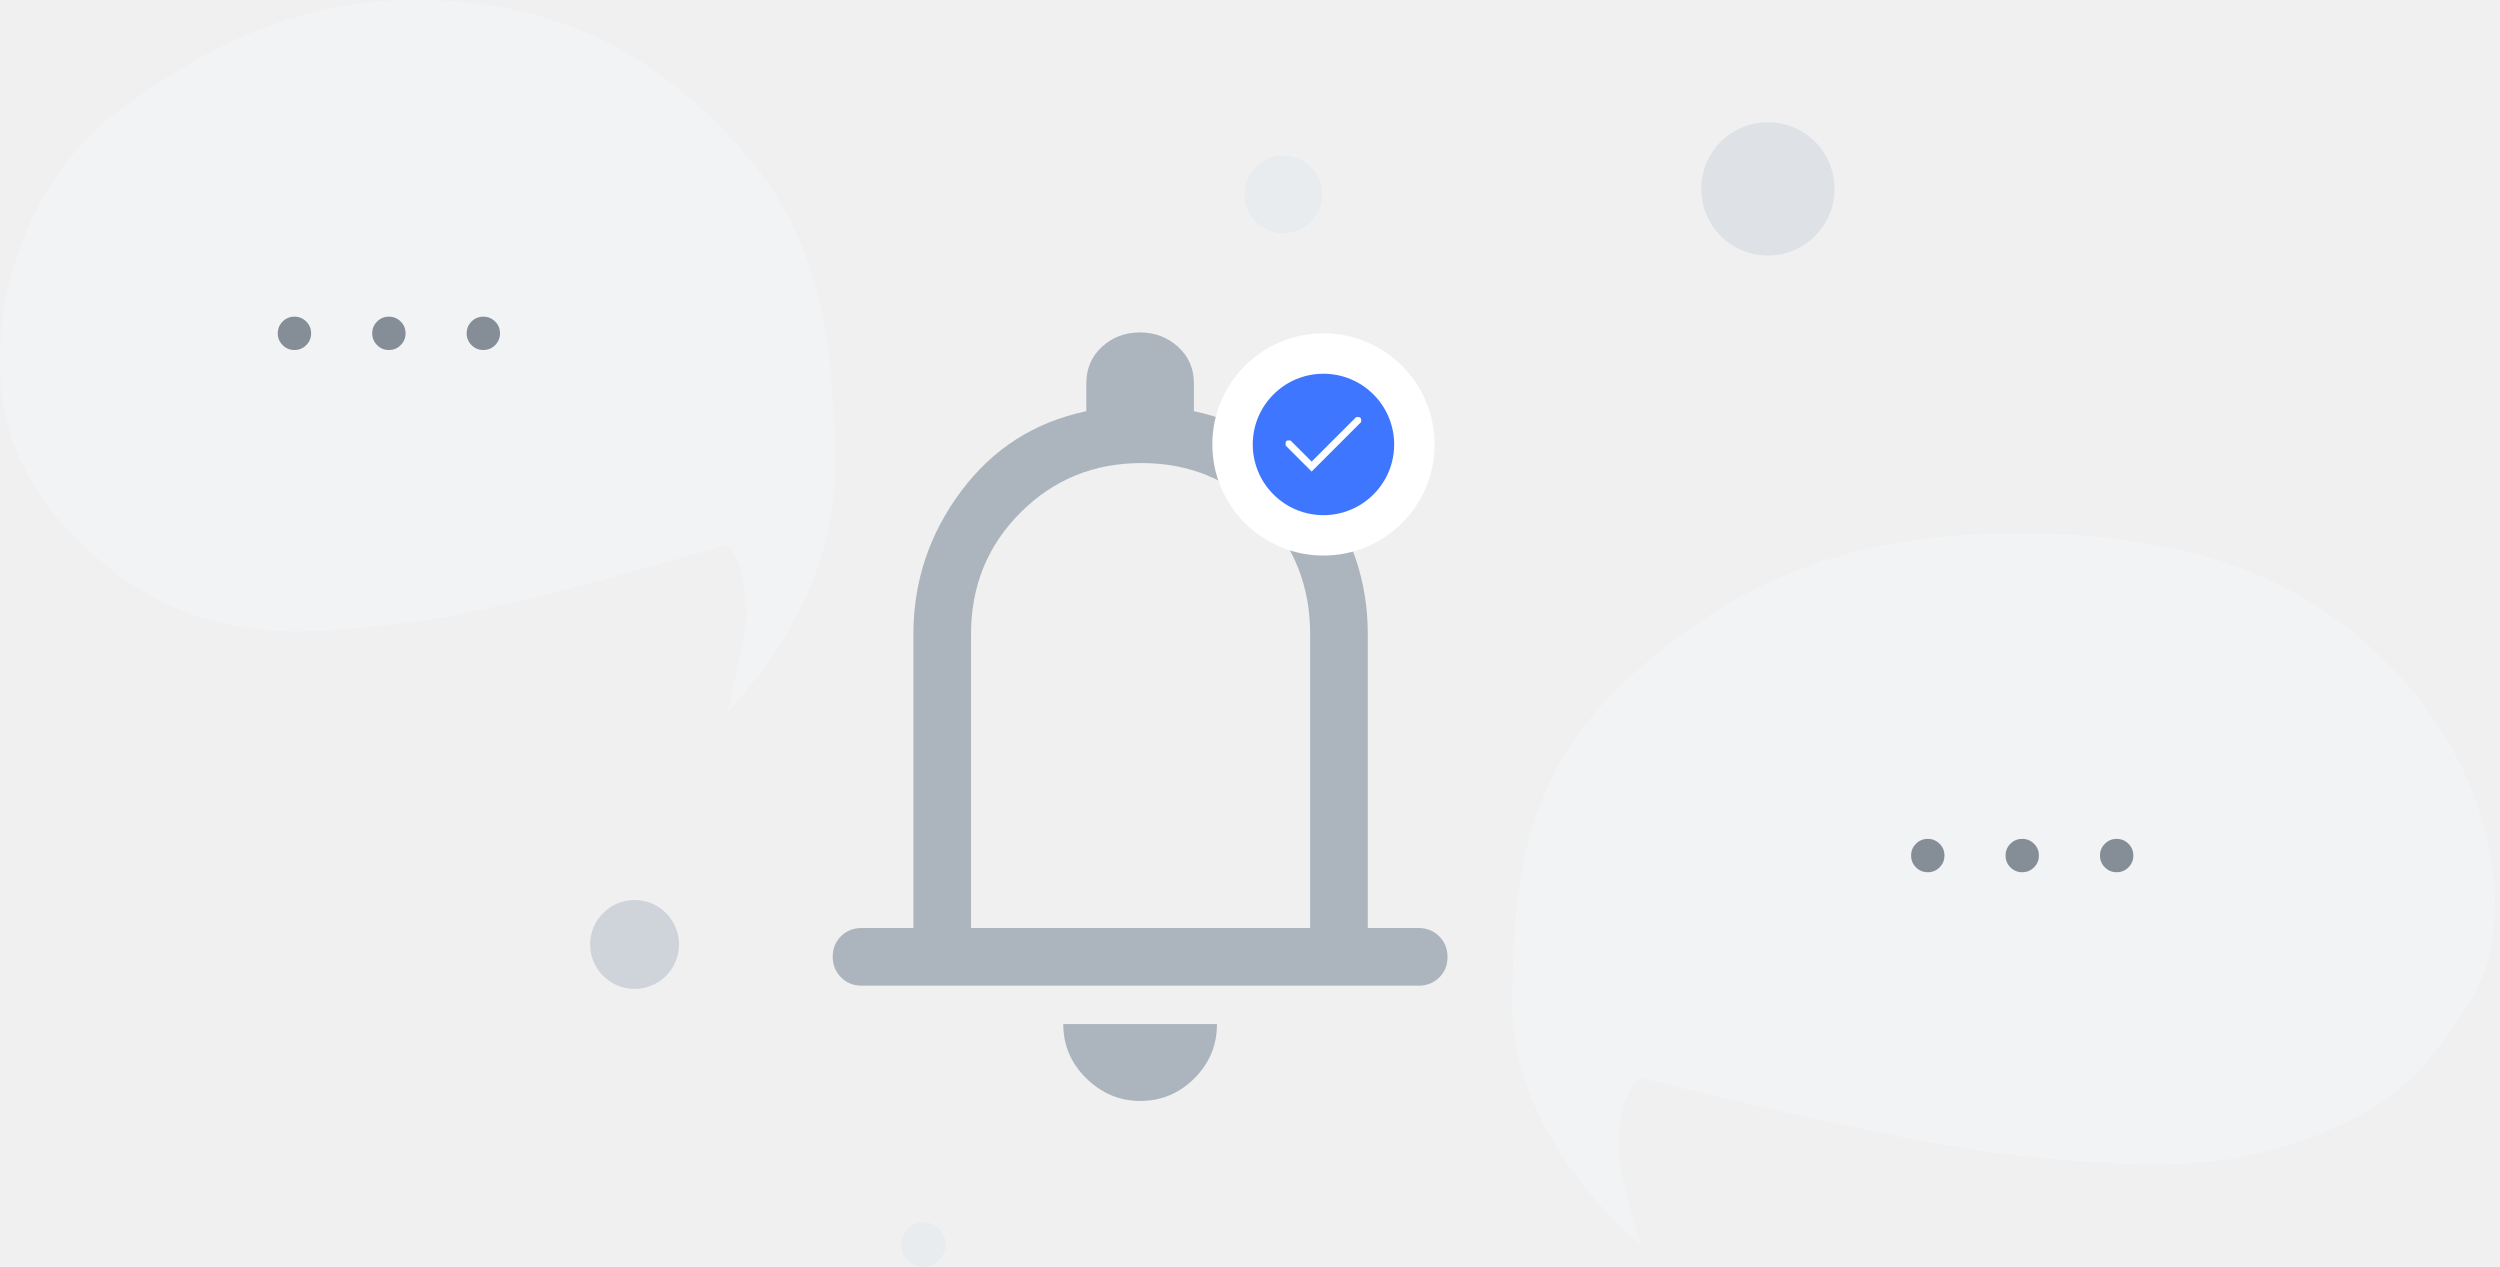
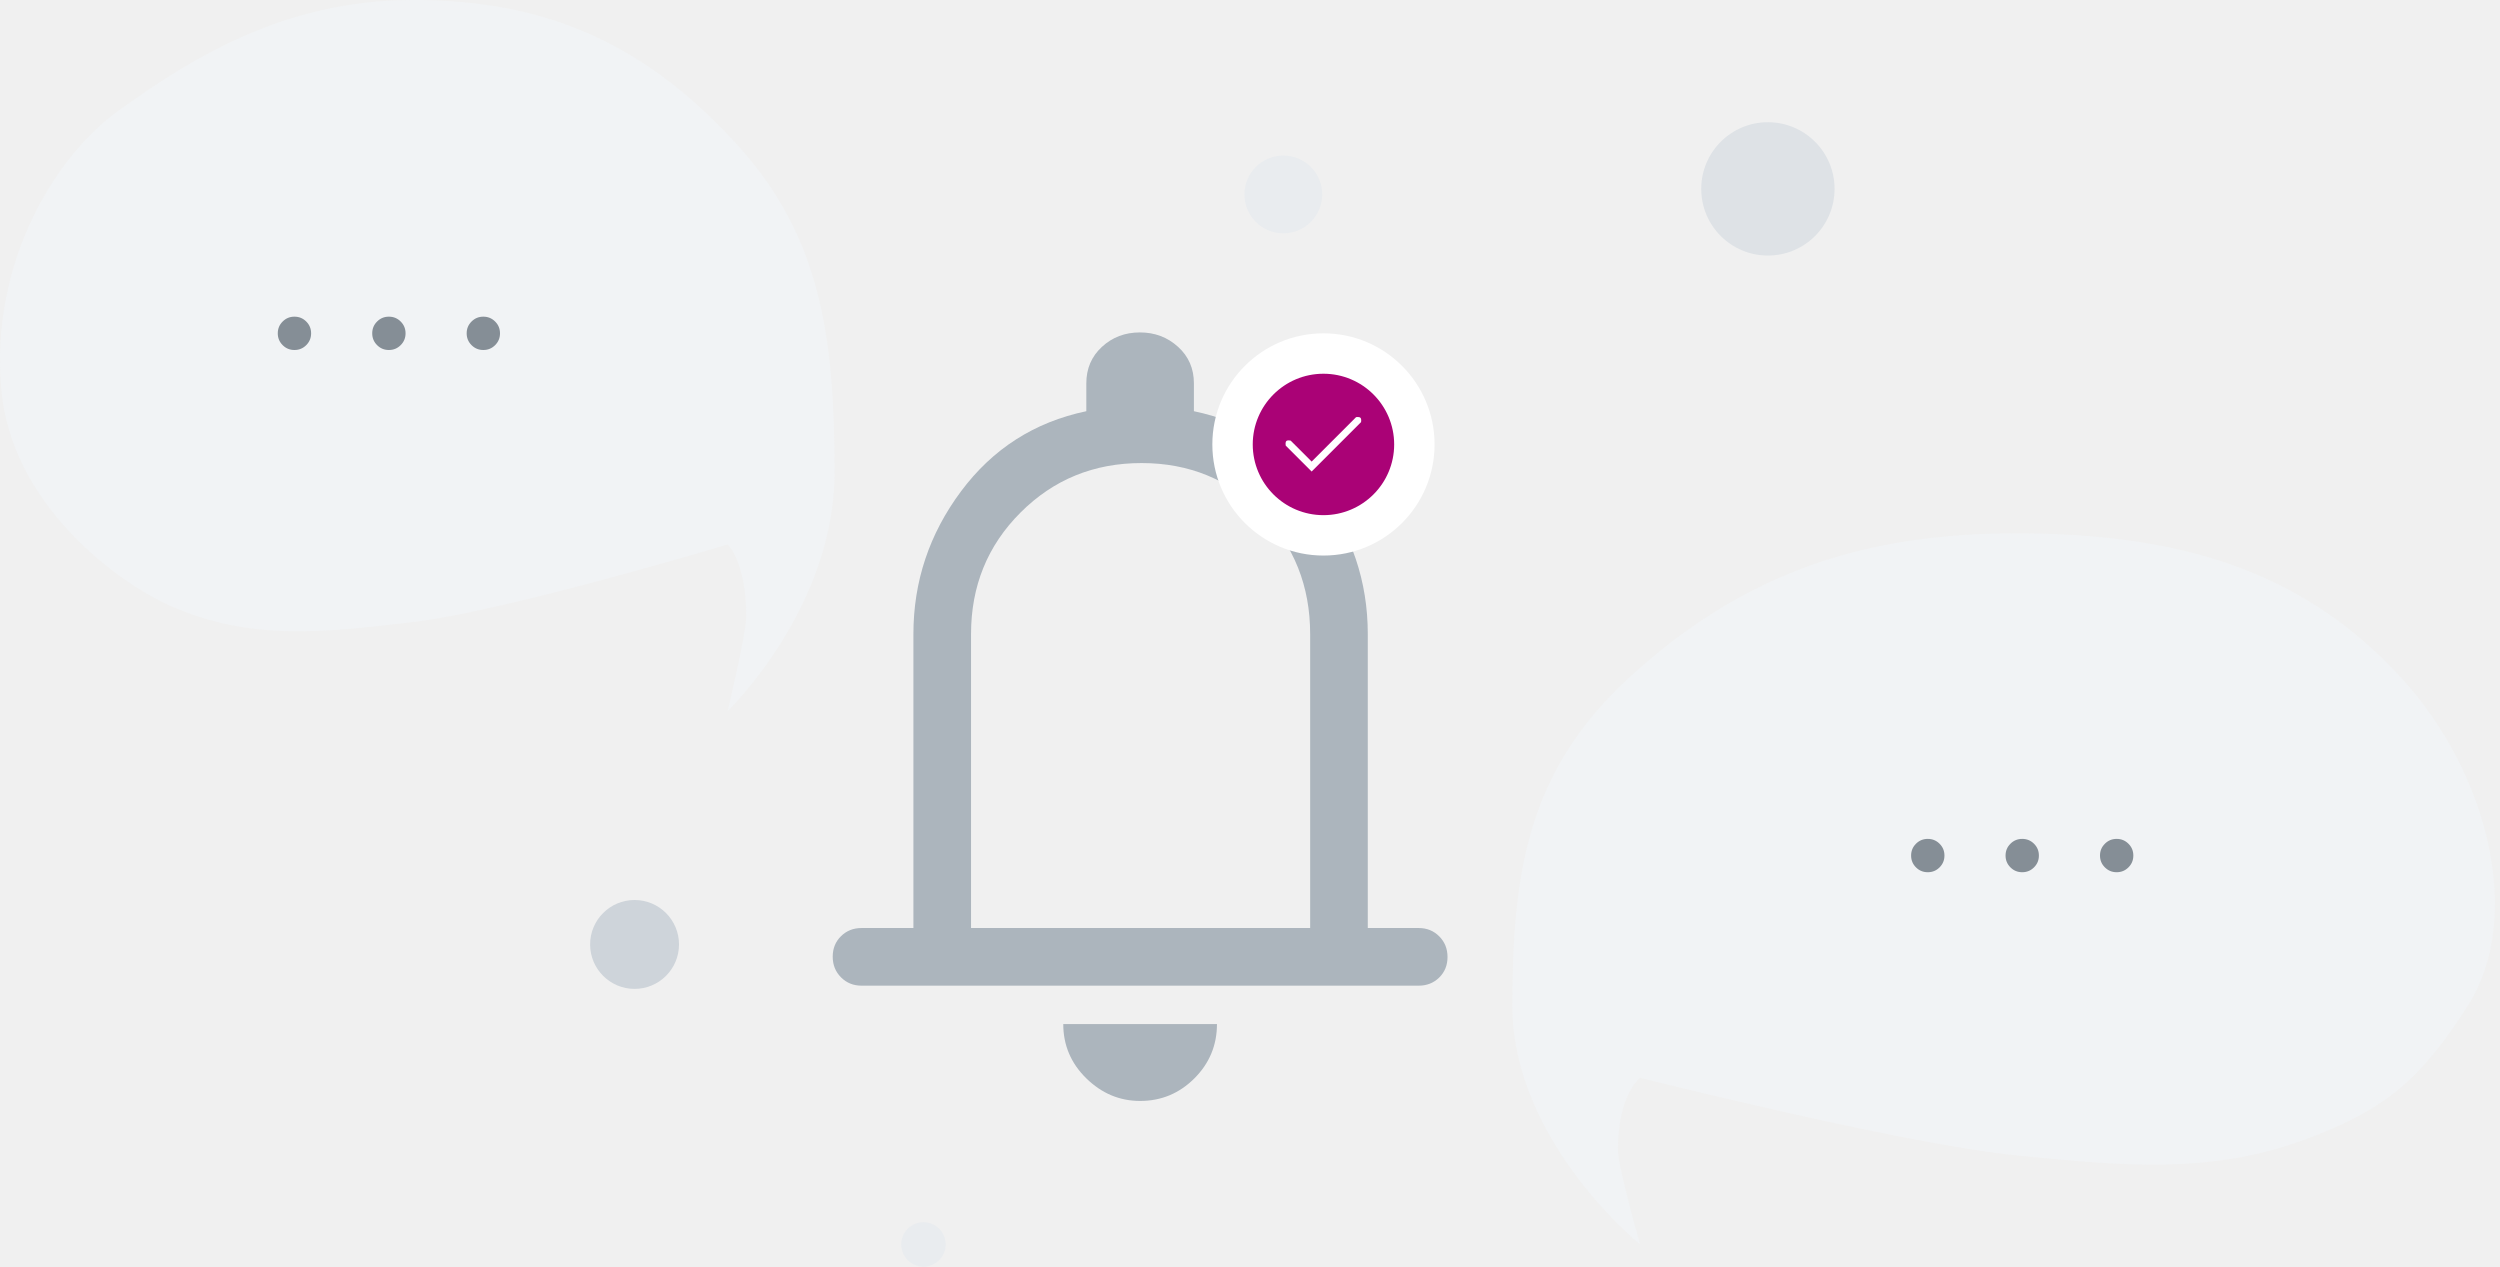
<svg xmlns="http://www.w3.org/2000/svg" width="225" height="114" viewBox="0 0 225 114" fill="none">
  <path d="M75.111 42.5C75.111 54.729 65.487 64 65.487 64C65.487 64 67.161 57 67.161 55.5C67.161 50.5 65.487 49 65.487 49C65.487 49 45.582 54.999 37.036 56L36.744 56.034C29.138 56.926 22.459 57.709 15.278 54.5C10.611 52.414 1.02 45.461 0.111 35C-0.889 23.5 5.056 14 10.611 10C17.255 5.216 25.563 0.036 37.036 0C48.669 -0.036 57.758 3.594 66.324 13C73.86 21.274 75.111 30.272 75.111 42.5Z" fill="#F1F3F5" />
  <path d="M136.111 90.5C136.111 102.729 147.611 112 147.611 112C147.611 112 145.611 105 145.611 103.5C145.611 98.5 147.611 97 147.611 97C147.611 97 171.398 102.999 181.611 104L181.96 104.034C191.049 104.926 199.03 105.709 207.611 102.5C214.825 99.802 217.975 96.998 222.111 90.5C227.111 82.644 224.047 69.673 216.111 61C206.856 50.886 195.321 48.036 181.611 48C167.709 47.964 156.848 51.594 146.611 61C137.606 69.274 136.111 78.272 136.111 90.5Z" fill="#F1F3F5" />
  <path d="M77.538 88.71C76.803 88.71 76.187 88.46 75.69 87.96C75.193 87.46 74.944 86.84 74.944 86.101C74.944 85.362 75.193 84.747 75.69 84.257C76.187 83.767 76.803 83.522 77.538 83.522H82.207V57.066C82.207 52.34 83.633 48.06 86.486 44.227C89.339 40.394 93.1 37.987 97.769 37.008V34.5C97.769 33.175 98.238 32.079 99.175 31.215C100.113 30.35 101.251 29.918 102.59 29.918C103.93 29.918 105.075 30.35 106.026 31.215C106.977 32.079 107.452 33.175 107.452 34.5V37.008C112.121 37.987 115.897 40.394 118.778 44.227C121.66 48.06 123.101 52.34 123.101 57.066V83.522H127.684C128.419 83.522 129.035 83.772 129.532 84.272C130.029 84.772 130.277 85.392 130.277 86.131C130.277 86.87 130.029 87.485 129.532 87.975C129.035 88.465 128.419 88.71 127.684 88.71H77.538ZM102.611 99.085C100.766 99.085 99.152 98.407 97.769 97.053C96.386 95.698 95.694 94.07 95.694 92.168H109.527C109.527 94.07 108.85 95.698 107.496 97.053C106.141 98.407 104.513 99.085 102.611 99.085ZM87.394 83.522H117.914V57.066C117.914 52.743 116.458 49.097 113.548 46.129C110.637 43.16 107.035 41.676 102.74 41.676C98.446 41.676 94.815 43.16 91.847 46.129C88.878 49.097 87.394 52.743 87.394 57.066V83.522Z" fill="#ACB5BD" />
  <circle cx="119.111" cy="40" r="10" fill="white" />
-   <circle cx="119.111" cy="40" r="6.364" fill="#3F76FF" />
+   <circle cx="119.111" cy="40" r="6.364" fill="#AA0276" />
  <path d="M118.048 42.438L115.715 40.105C115.715 40.105 115.654 39.797 115.777 39.688C115.891 39.589 116.163 39.657 116.163 39.657L118.048 41.542L122.048 37.542C122.048 37.542 122.336 37.492 122.444 37.605C122.549 37.715 122.496 37.99 122.496 37.99L118.048 42.438Z" fill="white" />
  <circle cx="57.111" cy="85" r="4" fill="#CED4DA" />
  <circle cx="83.111" cy="112" r="2" fill="#E9ECEF" />
  <circle cx="159.111" cy="17" r="6" fill="#DEE2E6" />
  <circle cx="115.5" cy="17.5" r="3.5" fill="#E9ECEF" />
  <path d="M173.5 78.5C173.083 78.5 172.729 78.354 172.437 78.062C172.146 77.771 172 77.417 172 77C172 76.583 172.146 76.229 172.437 75.938C172.729 75.646 173.083 75.5 173.5 75.5C173.917 75.5 174.271 75.646 174.563 75.938C174.854 76.229 175 76.583 175 77C175 77.417 174.854 77.771 174.563 78.062C174.271 78.354 173.917 78.5 173.5 78.5ZM182 78.5C181.583 78.5 181.229 78.354 180.938 78.062C180.646 77.771 180.5 77.417 180.5 77C180.5 76.583 180.646 76.229 180.938 75.938C181.229 75.646 181.583 75.5 182 75.5C182.417 75.5 182.771 75.646 183.062 75.938C183.354 76.229 183.5 76.583 183.5 77C183.5 77.417 183.354 77.771 183.062 78.062C182.771 78.354 182.417 78.5 182 78.5ZM190.5 78.5C190.083 78.5 189.729 78.354 189.438 78.062C189.146 77.771 189 77.417 189 77C189 76.583 189.146 76.229 189.438 75.938C189.729 75.646 190.083 75.5 190.5 75.5C190.917 75.5 191.271 75.646 191.562 75.938C191.854 76.229 192 76.583 192 77C192 77.417 191.854 77.771 191.562 78.062C191.271 78.354 190.917 78.5 190.5 78.5Z" fill="#858E96" />
  <path d="M26.5 31.5C26.083 31.5 25.729 31.354 25.438 31.062C25.146 30.771 25 30.417 25 30C25 29.583 25.146 29.229 25.438 28.938C25.729 28.646 26.083 28.5 26.5 28.5C26.917 28.5 27.271 28.646 27.562 28.938C27.854 29.229 28 29.583 28 30C28 30.417 27.854 30.771 27.562 31.062C27.271 31.354 26.917 31.5 26.5 31.5ZM35 31.5C34.583 31.5 34.229 31.354 33.938 31.062C33.646 30.771 33.5 30.417 33.5 30C33.5 29.583 33.646 29.229 33.938 28.938C34.229 28.646 34.583 28.5 35 28.5C35.417 28.5 35.771 28.646 36.062 28.938C36.354 29.229 36.5 29.583 36.5 30C36.5 30.417 36.354 30.771 36.062 31.062C35.771 31.354 35.417 31.5 35 31.5ZM43.5 31.5C43.083 31.5 42.729 31.354 42.438 31.062C42.146 30.771 42 30.417 42 30C42 29.583 42.146 29.229 42.438 28.938C42.729 28.646 43.083 28.5 43.5 28.5C43.917 28.5 44.271 28.646 44.562 28.938C44.854 29.229 45 29.583 45 30C45 30.417 44.854 30.771 44.562 31.062C44.271 31.354 43.917 31.5 43.5 31.5Z" fill="#858E96" />
</svg>
